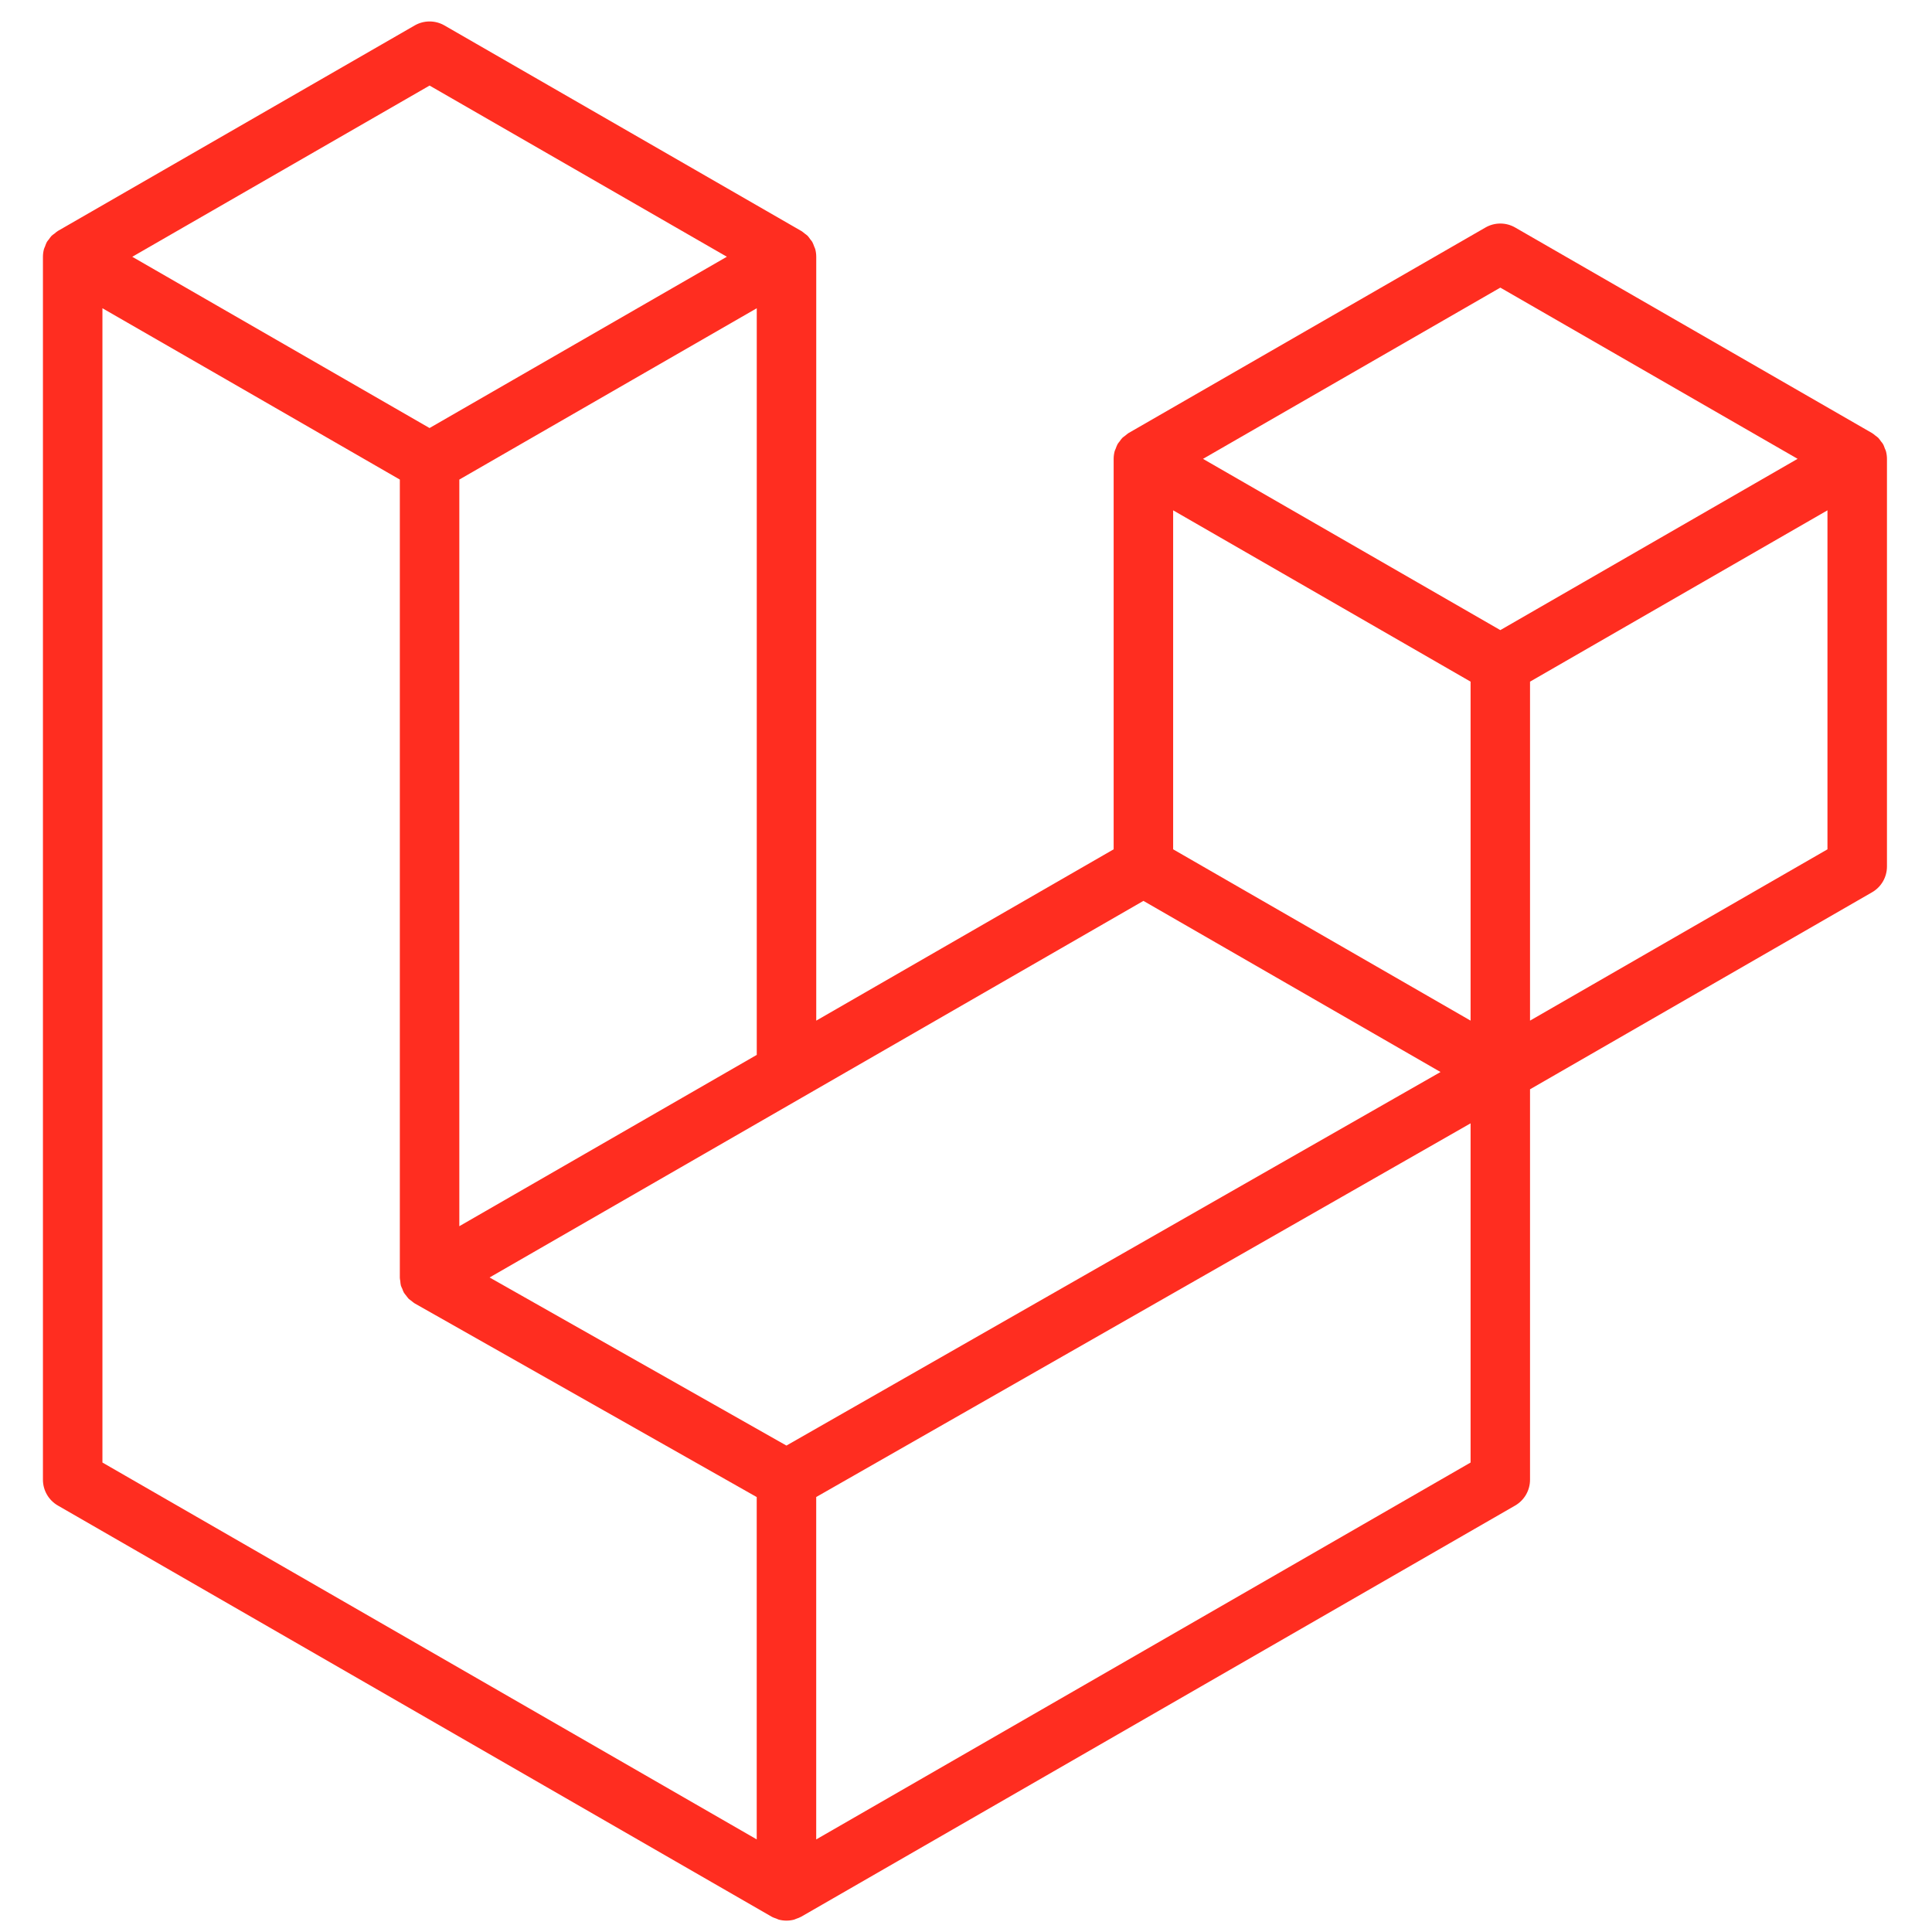
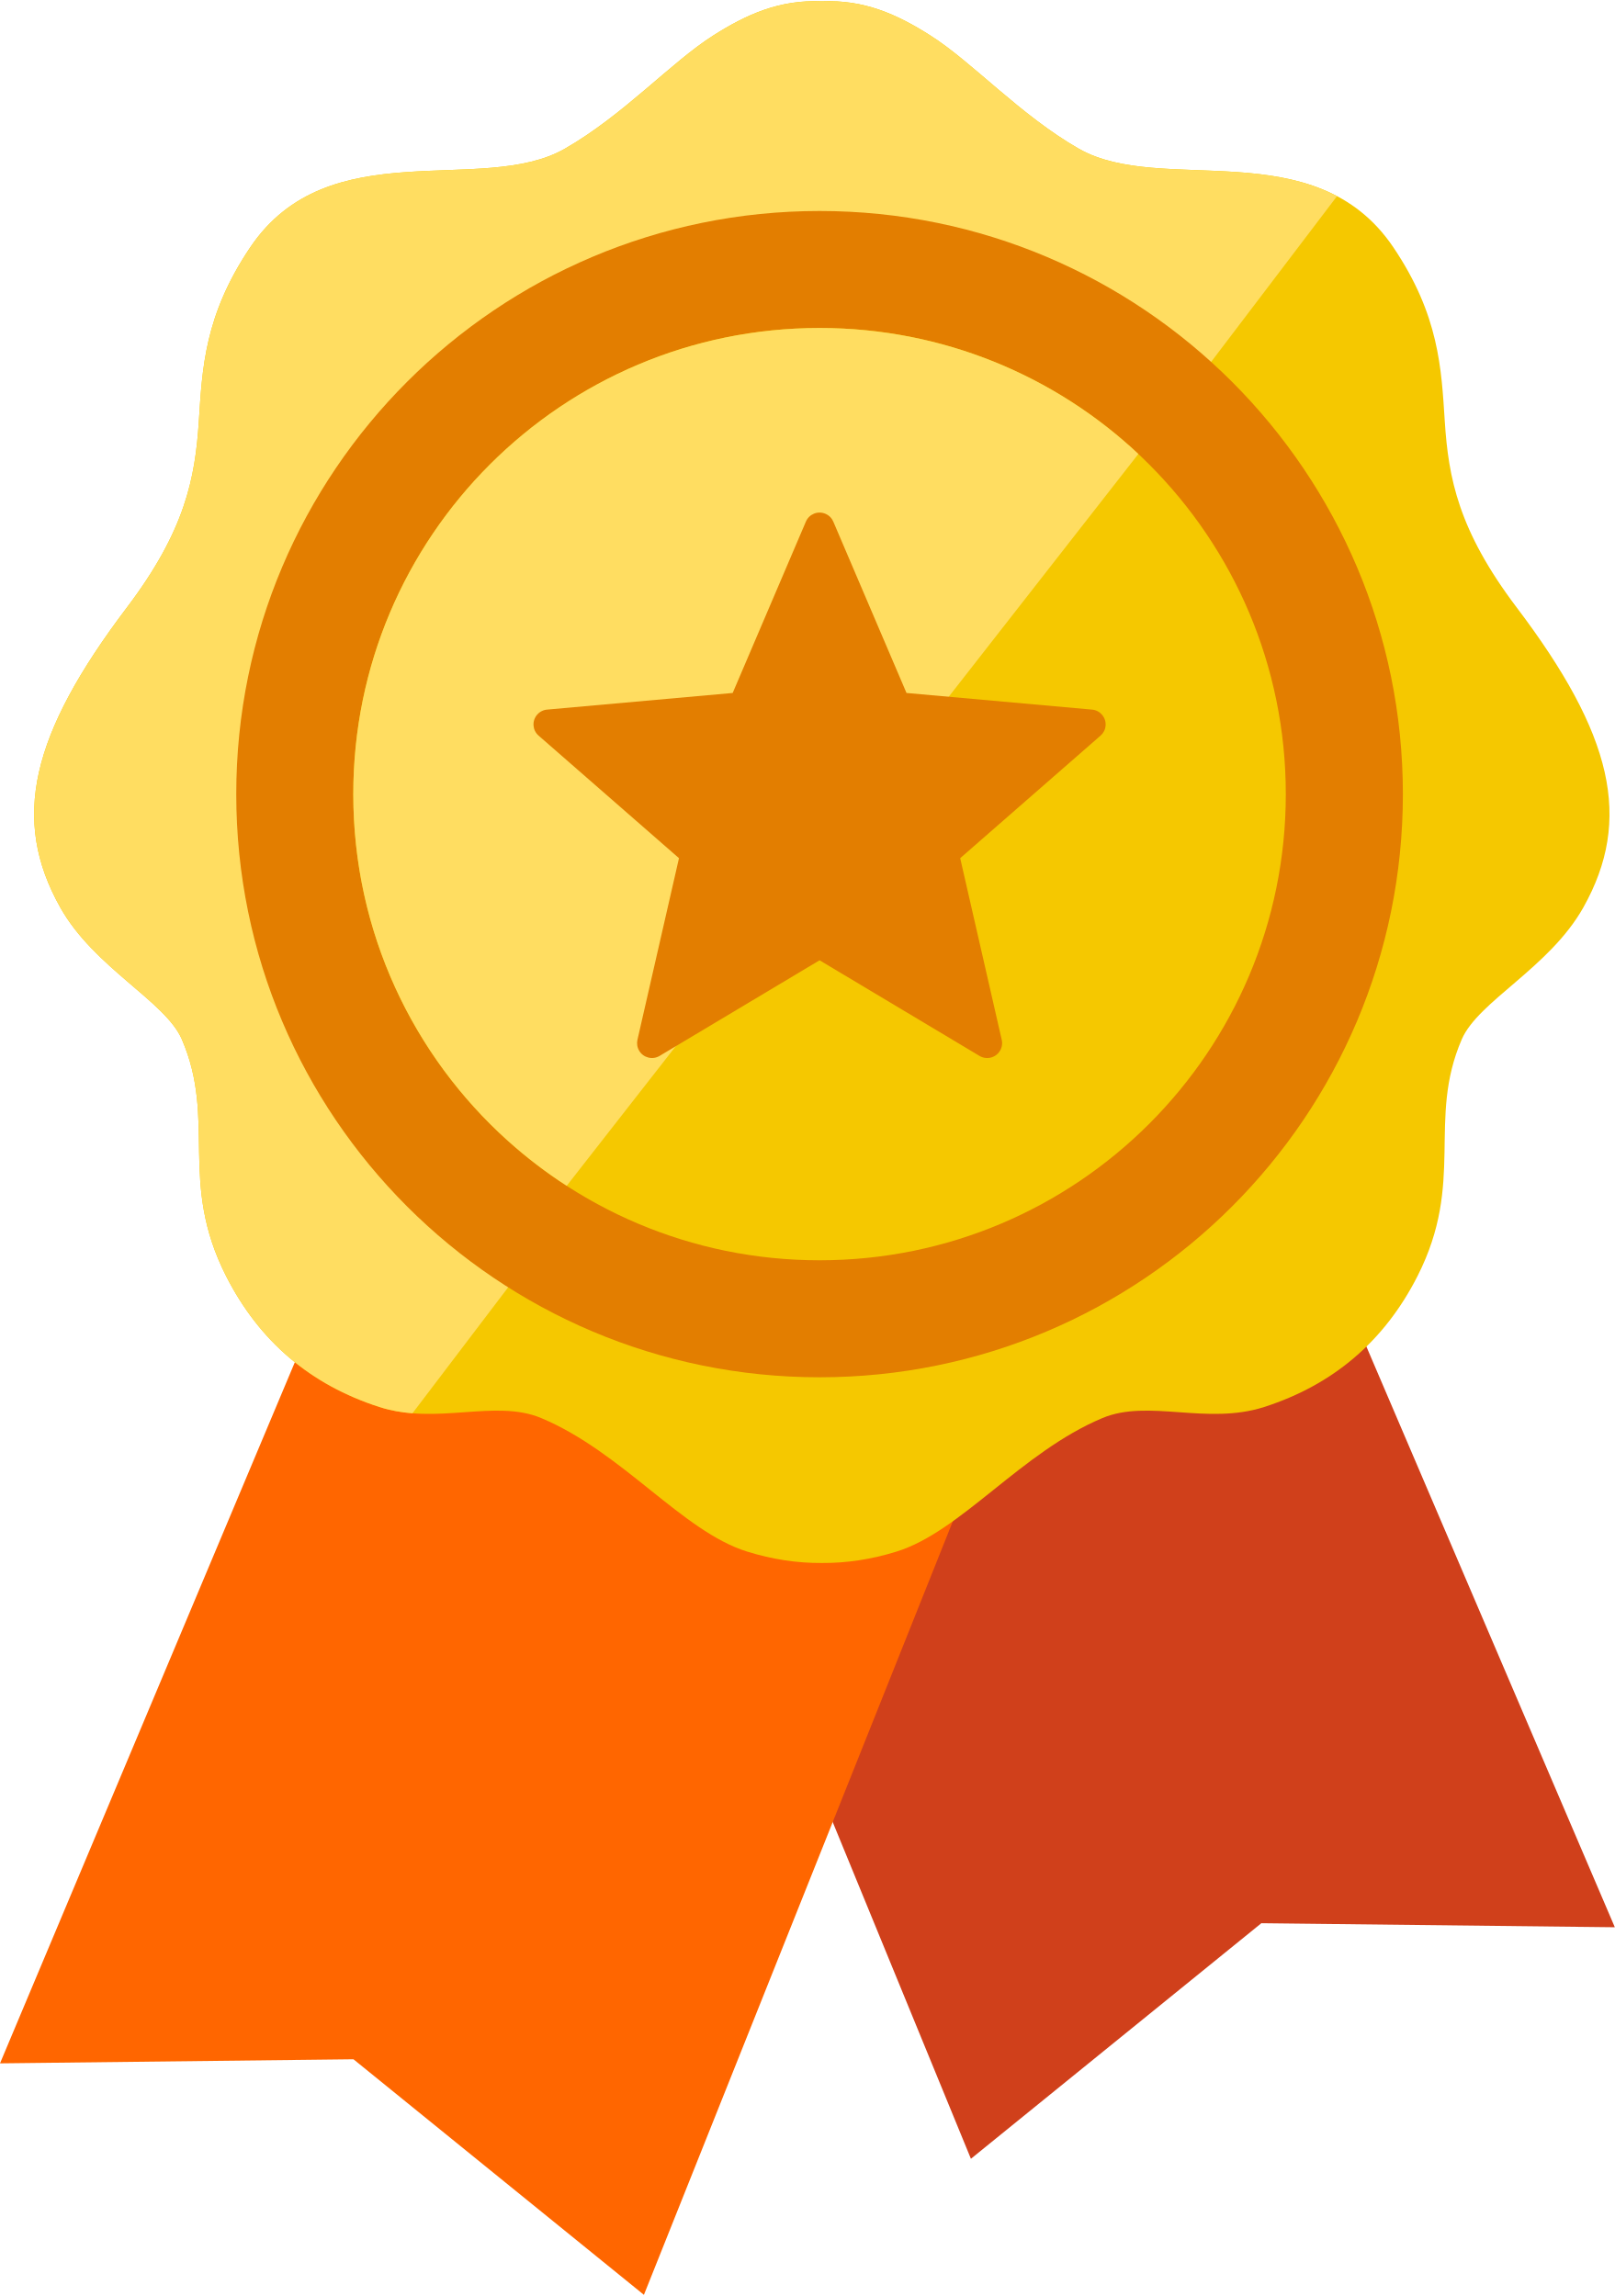
- <svg xmlns="http://www.w3.org/2000/svg" width="166" height="166" viewBox="0 0 166 166" fill="none">
-   <path fill-rule="evenodd" clip-rule="evenodd" d="M162.041 38.759C162.099 38.977 162.129 39.201 162.13 39.426V74.452C162.13 74.902 162.011 75.344 161.786 75.733C161.561 76.122 161.237 76.444 160.847 76.668L131.462 93.594V127.141C131.462 128.054 130.977 128.897 130.186 129.357L68.847 164.683C68.707 164.763 68.554 164.814 68.401 164.868C68.343 164.887 68.289 164.922 68.228 164.938C67.8 165.051 67.349 165.051 66.92 164.938C66.85 164.919 66.786 164.881 66.719 164.855C66.579 164.804 66.432 164.76 66.298 164.683L4.972 129.357C4.583 129.133 4.259 128.81 4.034 128.421C3.808 128.032 3.69 127.591 3.689 127.141L3.689 22.063C3.689 21.834 3.721 21.61 3.779 21.393C3.798 21.32 3.843 21.253 3.868 21.179C3.916 21.045 3.961 20.908 4.031 20.783C4.079 20.7 4.149 20.633 4.206 20.557C4.28 20.454 4.347 20.349 4.433 20.26C4.506 20.186 4.602 20.132 4.685 20.068C4.778 19.992 4.861 19.909 4.966 19.848L35.633 2.185C36.022 1.961 36.462 1.844 36.91 1.844C37.358 1.844 37.798 1.961 38.186 2.185L68.851 19.848H68.857C68.959 19.912 69.045 19.992 69.138 20.065C69.221 20.129 69.313 20.186 69.387 20.257C69.476 20.349 69.54 20.454 69.616 20.557C69.671 20.633 69.744 20.7 69.789 20.783C69.862 20.911 69.904 21.045 69.955 21.179C69.98 21.253 70.025 21.32 70.044 21.396C70.103 21.614 70.133 21.838 70.133 22.063V87.694L95.686 72.974V39.423C95.686 39.2 95.718 38.973 95.775 38.759C95.798 38.683 95.839 38.615 95.865 38.542C95.916 38.408 95.96 38.271 96.031 38.146C96.079 38.063 96.149 37.996 96.203 37.92C96.279 37.818 96.343 37.712 96.433 37.623C96.506 37.549 96.599 37.495 96.681 37.431C96.777 37.355 96.86 37.272 96.962 37.211L127.633 19.548C128.021 19.324 128.461 19.206 128.91 19.206C129.358 19.206 129.798 19.324 130.186 19.548L160.85 37.211C160.959 37.275 161.042 37.355 161.137 37.428C161.217 37.492 161.31 37.549 161.383 37.62C161.473 37.712 161.536 37.818 161.613 37.92C161.67 37.996 161.741 38.063 161.785 38.146C161.859 38.271 161.9 38.408 161.951 38.542C161.98 38.615 162.021 38.683 162.041 38.759ZM157.018 72.974V43.848L146.287 50.028L131.462 58.568V87.694L157.021 72.974H157.018ZM126.354 125.663V96.518L111.771 104.85L70.13 128.626V158.046L126.354 125.663ZM8.801 26.485V125.663L65.018 158.043V128.629L35.649 112L35.64 111.994L35.627 111.988C35.528 111.93 35.445 111.847 35.353 111.777C35.273 111.713 35.18 111.662 35.11 111.592L35.104 111.582C35.021 111.502 34.963 111.403 34.893 111.314C34.829 111.228 34.753 111.154 34.702 111.065L34.699 111.055C34.641 110.96 34.606 110.845 34.565 110.736C34.523 110.64 34.469 110.551 34.443 110.449C34.411 110.328 34.405 110.197 34.392 110.072C34.379 109.976 34.354 109.881 34.354 109.785V109.778V41.205L19.532 32.662L8.801 26.485ZM36.913 7.35L11.364 22.063L36.907 36.777L62.453 22.06L36.907 7.35H36.913ZM50.2 99.174L65.022 90.637V26.485L54.291 32.665L39.466 41.205V105.357L50.2 99.174ZM128.91 24.713L103.363 39.426L128.91 54.14L154.453 39.423L128.91 24.713ZM126.354 58.568L111.529 50.028L100.798 43.848V72.974L115.619 81.511L126.354 87.694V58.568ZM67.571 124.205L105.042 102.803L123.772 92.109L98.245 77.405L68.854 94.334L42.066 109.762L67.571 124.205Z" fill="#FF2D20" />
+ <svg xmlns="http://www.w3.org/2000/svg" xml:space="preserve" width="360px" height="512px" version="1.1" shape-rendering="geometricPrecision" text-rendering="geometricPrecision" image-rendering="optimizeQuality" fill-rule="evenodd" clip-rule="evenodd" viewBox="0 0 360 511.48">
+   <g id="Layer_x0020_1">
+     <polygon fill="#D0401B" points="144.83,306.61 296.28,280.53 360,429.51 281.2,428.61 216.45,481.14 " />
+     <polygon fill="#FF6600" points="231.94,290.08 69.57,294.38 0,459.86 78.8,458.95 143.55,511.48 " />
+     <path fill="#F5C800" d="M183.21 0.03c9.35,-0.4 16.72,2.86 24.15,7.59 9.44,5.98 20.06,17.8 33.17,25.3 18.45,10.54 52.61,-4 70.11,21.99 10.21,15.16 10.69,27.04 11.45,38.78 0.82,12.67 3.04,24.32 16,41.47 21.47,28.38 25.94,47.27 14.88,66.96 -7.54,13.42 -23.41,20.88 -27.09,29.38 -7.81,18.09 0.83,31.72 -9.87,52.81 -7.43,14.62 -18.89,24.26 -34.16,29.18 -12.88,4.14 -25.8,-1.85 -36.1,2.48 -18.12,7.61 -31.48,25.3 -45.89,29.77 -5.57,1.73 -11.11,2.58 -16.65,2.54 -5.53,0.04 -11.08,-0.81 -16.64,-2.54 -14.42,-4.47 -27.78,-22.16 -45.9,-29.77 -10.3,-4.33 -23.22,1.66 -36.1,-2.48 -15.26,-4.92 -26.73,-14.56 -34.16,-29.18 -10.7,-21.09 -2.06,-34.72 -9.87,-52.81 -3.68,-8.5 -19.55,-15.96 -27.09,-29.38 -11.06,-19.69 -6.58,-38.58 14.88,-66.96 12.96,-17.15 15.18,-28.8 16,-41.47 0.76,-11.74 1.24,-23.62 11.45,-38.78 17.5,-25.99 51.66,-11.45 70.11,-21.99 13.12,-7.5 23.73,-19.32 33.17,-25.3 7.44,-4.73 14.81,-7.99 24.15,-7.59z" />
+     <path fill="#FFDD61" d="M183.21 0.04c9.35,-0.41 16.71,2.86 24.15,7.58 9.44,5.98 20.06,17.8 33.17,25.3 14.67,8.38 39.28,0.91 57.54,10.56l-206.12 271.42c-2.45,-0.2 -4.92,-0.62 -7.38,-1.41 -15.27,-4.92 -26.73,-14.55 -34.16,-29.18 -10.7,-21.09 -2.06,-34.72 -9.87,-52.81 -3.68,-8.5 -19.55,-15.96 -27.09,-29.38 -11.06,-19.69 -6.58,-38.58 14.87,-66.96 12.97,-17.14 15.19,-28.8 16.01,-41.47 0.76,-11.74 1.24,-23.62 11.44,-38.78 17.51,-26 51.68,-11.45 70.12,-21.99 13.12,-7.5 23.74,-19.32 33.17,-25.3 7.44,-4.72 14.81,-7.99 24.15,-7.58z" />
+     <circle fill="#E37E00" cx="182.71" cy="176.83" r="130.04" />
+     <path fill="#F5C800" d="M182.71 72.88c57.41,0 103.94,46.54 103.94,103.95 0,57.41 -46.53,103.95 -103.94,103.95 -57.41,0 -103.95,-46.54 -103.95,-103.95 0,-57.41 46.54,-103.95 103.95,-103.95z" />
+     <path fill="#FFDD61" d="M182.71 72.88c27.48,0 52.49,10.67 71.07,28.09l-127.44 163.2c-4.62,-2.98 -8.99,-6.33 -13.07,-9.99 -21.18,-19.02 -34.51,-46.63 -34.51,-77.35 0,-57.41 46.54,-103.95 103.95,-103.95z" />
+     <path fill="#E37E00" fill-rule="nonzero" d="M185.78 116.08l16.31 38.19 41.36 3.71c1.83,0.16 3.18,1.77 3.02,3.59 -0.07,0.89 -0.49,1.67 -1.12,2.21l0 0 -31.29 27.33 9.26 40.5c0.41,1.79 -0.71,3.57 -2.5,3.98 -0.92,0.21 -1.83,0.02 -2.56,-0.45l-35.55 -21.26 -35.66 21.32c-1.57,0.94 -3.61,0.43 -4.55,-1.14 -0.46,-0.77 -0.57,-1.64 -0.39,-2.45l0 0 9.26 -40.5 -31.3 -27.33c-1.38,-1.2 -1.52,-3.3 -0.31,-4.68 0.61,-0.7 1.46,-1.08 2.32,-1.13l41.26 -3.7 16.32 -38.21c0.72,-1.69 2.67,-2.47 4.35,-1.75 0.84,0.35 1.45,1 1.77,1.77l0 0z" />
+   </g>
</svg>
